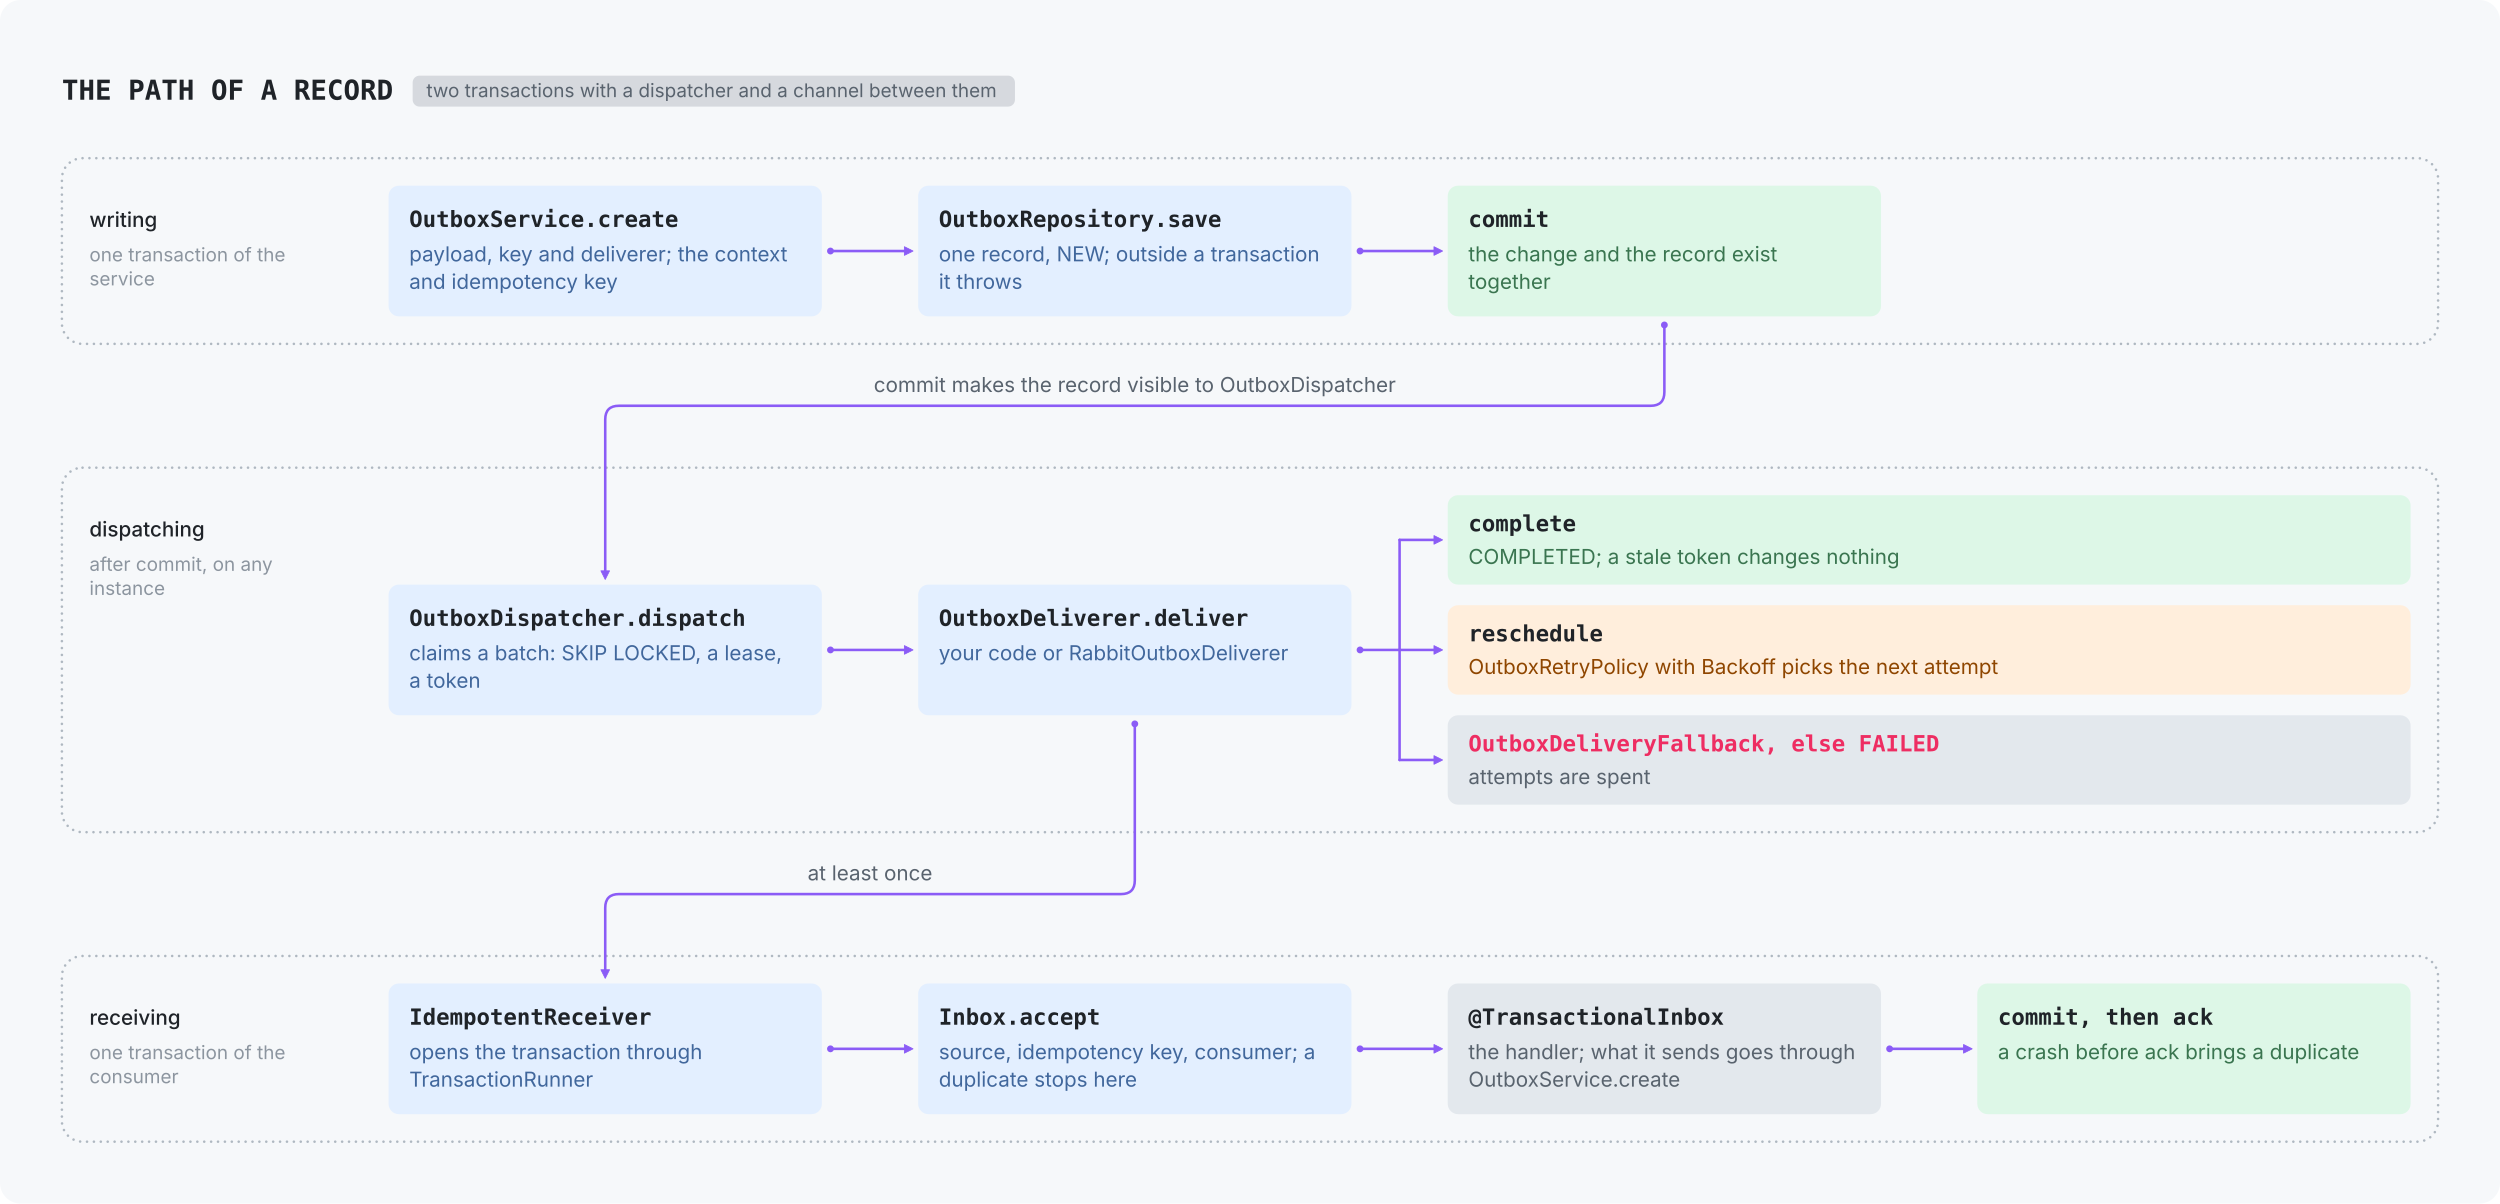
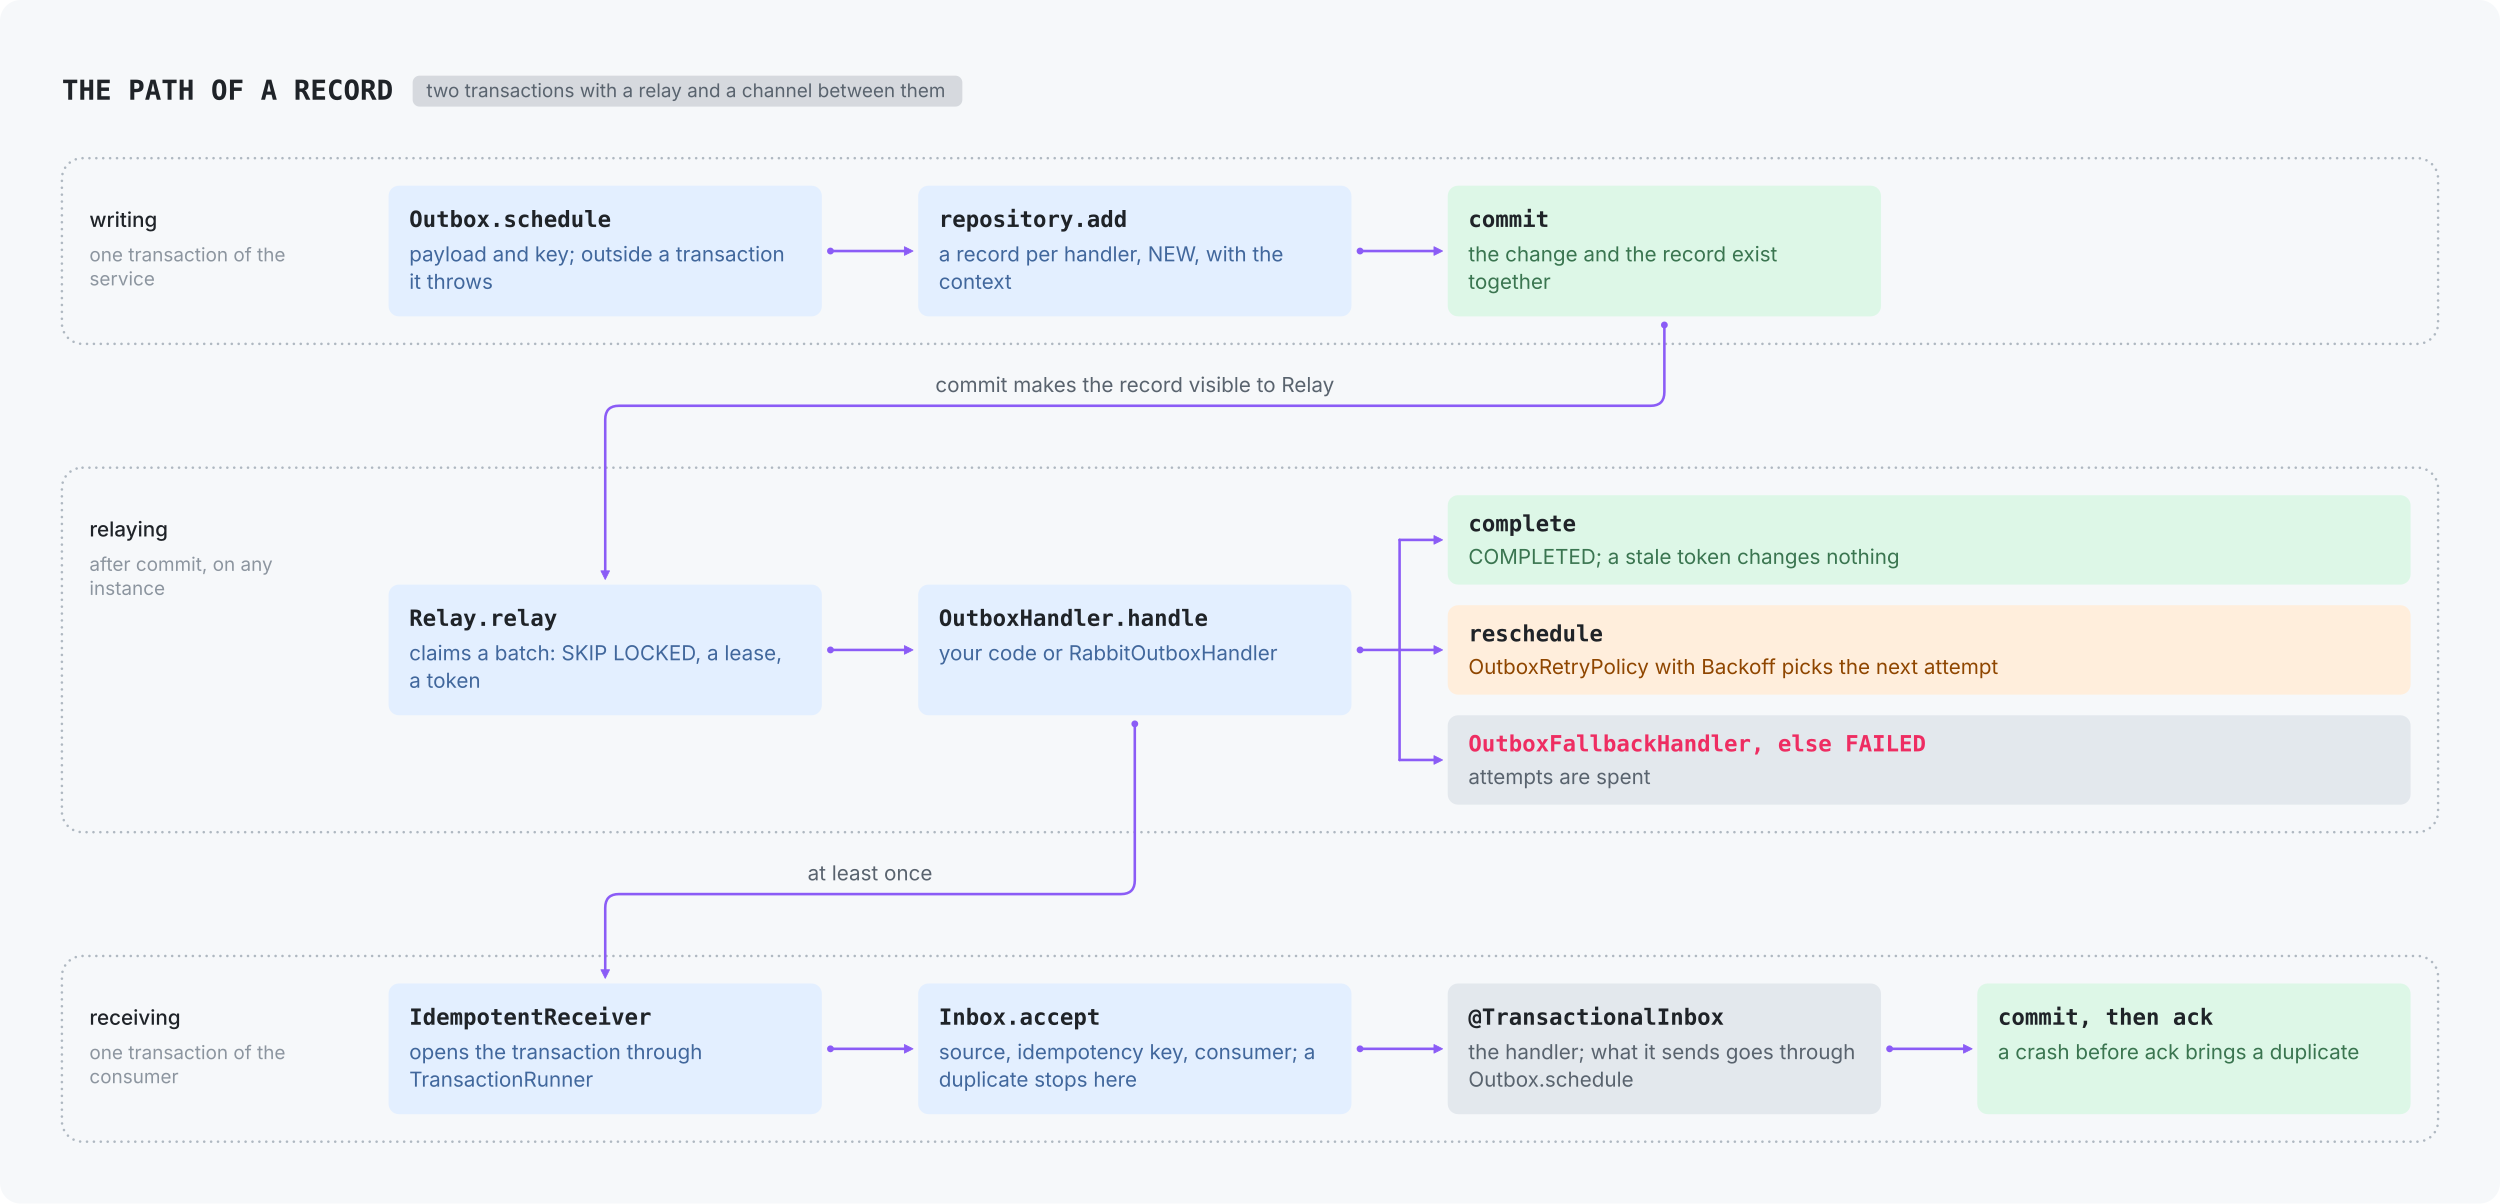
<svg xmlns="http://www.w3.org/2000/svg" viewBox="0 0 1454 700" width="1454" height="700" role="img">
  <rect width="1454" height="700" rx="12" fill="#F6F8FA" />
  <g transform="translate(12,12)">
    <text x="24.0" y="46.0" font-family="ui-monospace, SFMono-Regular, 'SF Mono', Menlo, Consolas, monospace" font-size="16" font-weight="600" fill="#1F2328" text-anchor="start">THE PATH OF A RECORD</text>
-     <rect x="228.0" y="32.0" width="350.3" height="18" rx="4" fill="#59636E" fill-opacity="0.2" />
-     <text x="236.0" y="44.5" font-family="-apple-system, BlinkMacSystemFont, 'Segoe UI', Inter, Helvetica, Arial, sans-serif" font-size="11" font-weight="400" fill="#59636E" text-anchor="start">two transactions with a dispatcher and a channel between them</text>
+     <rect x="228.0" y="32.0" width="319.7" height="18" rx="4" fill="#59636E" fill-opacity="0.2" />
+     <text x="236.0" y="44.5" font-family="-apple-system, BlinkMacSystemFont, 'Segoe UI', Inter, Helvetica, Arial, sans-serif" font-size="11" font-weight="400" fill="#59636E" text-anchor="start">two transactions with a relay and a channel between them</text>
    <rect x="24" y="80" width="1382" height="108" rx="12" fill="none" stroke="#AFB8C1" stroke-width="1.5" stroke-linecap="round" stroke-dasharray="0.01 4" />
    <text x="40.0" y="120.0" font-family="-apple-system, BlinkMacSystemFont, 'Segoe UI', Inter, Helvetica, Arial, sans-serif" font-size="12" font-weight="500" fill="#1F2328" text-anchor="start">writing</text>
    <text x="40.0" y="140.0" font-family="-apple-system, BlinkMacSystemFont, 'Segoe UI', Inter, Helvetica, Arial, sans-serif" font-size="11" font-weight="400" fill="#8C959F" text-anchor="start">one transaction of the</text>
    <text x="40.0" y="154.0" font-family="-apple-system, BlinkMacSystemFont, 'Segoe UI', Inter, Helvetica, Arial, sans-serif" font-size="11" font-weight="400" fill="#8C959F" text-anchor="start">service</text>
    <rect x="24" y="260" width="1382" height="212" rx="12" fill="none" stroke="#AFB8C1" stroke-width="1.5" stroke-linecap="round" stroke-dasharray="0.01 4" />
-     <text x="40.0" y="300.0" font-family="-apple-system, BlinkMacSystemFont, 'Segoe UI', Inter, Helvetica, Arial, sans-serif" font-size="12" font-weight="500" fill="#1F2328" text-anchor="start">dispatching</text>
+     <text x="40.0" y="300.0" font-family="-apple-system, BlinkMacSystemFont, 'Segoe UI', Inter, Helvetica, Arial, sans-serif" font-size="12" font-weight="500" fill="#1F2328" text-anchor="start">relaying</text>
    <text x="40.0" y="320.0" font-family="-apple-system, BlinkMacSystemFont, 'Segoe UI', Inter, Helvetica, Arial, sans-serif" font-size="11" font-weight="400" fill="#8C959F" text-anchor="start">after commit, on any</text>
    <text x="40.0" y="334.0" font-family="-apple-system, BlinkMacSystemFont, 'Segoe UI', Inter, Helvetica, Arial, sans-serif" font-size="11" font-weight="400" fill="#8C959F" text-anchor="start">instance</text>
    <rect x="24" y="544" width="1382" height="108" rx="12" fill="none" stroke="#AFB8C1" stroke-width="1.5" stroke-linecap="round" stroke-dasharray="0.01 4" />
    <text x="40.0" y="584.0" font-family="-apple-system, BlinkMacSystemFont, 'Segoe UI', Inter, Helvetica, Arial, sans-serif" font-size="12" font-weight="500" fill="#1F2328" text-anchor="start">receiving</text>
    <text x="40.0" y="604.0" font-family="-apple-system, BlinkMacSystemFont, 'Segoe UI', Inter, Helvetica, Arial, sans-serif" font-size="11" font-weight="400" fill="#8C959F" text-anchor="start">one transaction of the</text>
    <text x="40.0" y="618.0" font-family="-apple-system, BlinkMacSystemFont, 'Segoe UI', Inter, Helvetica, Arial, sans-serif" font-size="11" font-weight="400" fill="#8C959F" text-anchor="start">consumer</text>
    <rect x="214.0" y="96.0" width="252.0" height="76.0" rx="6" fill="#E3EFFF" />
-     <text x="226.0" y="120.0" font-family="ui-monospace, SFMono-Regular, 'SF Mono', Menlo, Consolas, monospace" font-size="13" font-weight="600" fill="#1F2328" text-anchor="start">OutboxService.create</text>
-     <text x="226.0" y="140.0" font-family="-apple-system, BlinkMacSystemFont, 'Segoe UI', Inter, Helvetica, Arial, sans-serif" font-size="12" font-weight="400" fill="#41679C" text-anchor="start">payload, key and deliverer; the context</text>
-     <text x="226.0" y="156.0" font-family="-apple-system, BlinkMacSystemFont, 'Segoe UI', Inter, Helvetica, Arial, sans-serif" font-size="12" font-weight="400" fill="#41679C" text-anchor="start">and idempotency key</text>
+     <text x="226.0" y="120.0" font-family="ui-monospace, SFMono-Regular, 'SF Mono', Menlo, Consolas, monospace" font-size="13" font-weight="600" fill="#1F2328" text-anchor="start">Outbox.schedule</text>
+     <text x="226.0" y="140.0" font-family="-apple-system, BlinkMacSystemFont, 'Segoe UI', Inter, Helvetica, Arial, sans-serif" font-size="12" font-weight="400" fill="#41679C" text-anchor="start">payload and key; outside a transaction</text>
+     <text x="226.0" y="156.0" font-family="-apple-system, BlinkMacSystemFont, 'Segoe UI', Inter, Helvetica, Arial, sans-serif" font-size="12" font-weight="400" fill="#41679C" text-anchor="start">it throws</text>
    <rect x="522.0" y="96.0" width="252.0" height="76.0" rx="6" fill="#E3EFFF" />
-     <text x="534.0" y="120.0" font-family="ui-monospace, SFMono-Regular, 'SF Mono', Menlo, Consolas, monospace" font-size="13" font-weight="600" fill="#1F2328" text-anchor="start">OutboxRepository.save</text>
-     <text x="534.0" y="140.0" font-family="-apple-system, BlinkMacSystemFont, 'Segoe UI', Inter, Helvetica, Arial, sans-serif" font-size="12" font-weight="400" fill="#41679C" text-anchor="start">one record, NEW; outside a transaction</text>
-     <text x="534.0" y="156.0" font-family="-apple-system, BlinkMacSystemFont, 'Segoe UI', Inter, Helvetica, Arial, sans-serif" font-size="12" font-weight="400" fill="#41679C" text-anchor="start">it throws</text>
+     <text x="534.0" y="120.0" font-family="ui-monospace, SFMono-Regular, 'SF Mono', Menlo, Consolas, monospace" font-size="13" font-weight="600" fill="#1F2328" text-anchor="start">repository.add</text>
+     <text x="534.0" y="140.0" font-family="-apple-system, BlinkMacSystemFont, 'Segoe UI', Inter, Helvetica, Arial, sans-serif" font-size="12" font-weight="400" fill="#41679C" text-anchor="start">a record per handler, NEW, with the</text>
+     <text x="534.0" y="156.0" font-family="-apple-system, BlinkMacSystemFont, 'Segoe UI', Inter, Helvetica, Arial, sans-serif" font-size="12" font-weight="400" fill="#41679C" text-anchor="start">context</text>
    <circle cx="471" cy="134.0" r="2" fill="#8B5CF6" />
    <path d="M519,134.0 L514.0,136.5 L514.0,131.5 Z" fill="#8B5CF6" stroke="#8B5CF6" stroke-width="0.5" stroke-linejoin="round" />
    <path d="M471,134.0 L514,134.0" stroke="#8B5CF6" stroke-width="1.5" fill="none" stroke-linecap="round" stroke-linejoin="round" />
    <rect x="830.0" y="96.0" width="252.0" height="76.0" rx="6" fill="#DDF7E7" />
    <text x="842.0" y="120.0" font-family="ui-monospace, SFMono-Regular, 'SF Mono', Menlo, Consolas, monospace" font-size="13" font-weight="600" fill="#1F2328" text-anchor="start">commit</text>
    <text x="842.0" y="140.0" font-family="-apple-system, BlinkMacSystemFont, 'Segoe UI', Inter, Helvetica, Arial, sans-serif" font-size="12" font-weight="400" fill="#3A7550" text-anchor="start">the change and the record exist</text>
    <text x="842.0" y="156.0" font-family="-apple-system, BlinkMacSystemFont, 'Segoe UI', Inter, Helvetica, Arial, sans-serif" font-size="12" font-weight="400" fill="#3A7550" text-anchor="start">together</text>
    <circle cx="779" cy="134.0" r="2" fill="#8B5CF6" />
    <path d="M827,134.0 L822.0,136.5 L822.0,131.5 Z" fill="#8B5CF6" stroke="#8B5CF6" stroke-width="0.5" stroke-linejoin="round" />
    <path d="M779,134.0 L822,134.0" stroke="#8B5CF6" stroke-width="1.5" fill="none" stroke-linecap="round" stroke-linejoin="round" />
    <rect x="214.0" y="328.0" width="252.0" height="76.0" rx="6" fill="#E3EFFF" />
-     <text x="226.0" y="352.0" font-family="ui-monospace, SFMono-Regular, 'SF Mono', Menlo, Consolas, monospace" font-size="13" font-weight="600" fill="#1F2328" text-anchor="start">OutboxDispatcher.dispatch</text>
+     <text x="226.0" y="352.0" font-family="ui-monospace, SFMono-Regular, 'SF Mono', Menlo, Consolas, monospace" font-size="13" font-weight="600" fill="#1F2328" text-anchor="start">Relay.relay</text>
    <text x="226.0" y="372.0" font-family="-apple-system, BlinkMacSystemFont, 'Segoe UI', Inter, Helvetica, Arial, sans-serif" font-size="12" font-weight="400" fill="#41679C" text-anchor="start">claims a batch: SKIP LOCKED, a lease,</text>
    <text x="226.0" y="388.0" font-family="-apple-system, BlinkMacSystemFont, 'Segoe UI', Inter, Helvetica, Arial, sans-serif" font-size="12" font-weight="400" fill="#41679C" text-anchor="start">a token</text>
    <rect x="522.0" y="328.0" width="252.0" height="76.0" rx="6" fill="#E3EFFF" />
-     <text x="534.0" y="352.0" font-family="ui-monospace, SFMono-Regular, 'SF Mono', Menlo, Consolas, monospace" font-size="13" font-weight="600" fill="#1F2328" text-anchor="start">OutboxDeliverer.deliver</text>
-     <text x="534.0" y="372.0" font-family="-apple-system, BlinkMacSystemFont, 'Segoe UI', Inter, Helvetica, Arial, sans-serif" font-size="12" font-weight="400" fill="#41679C" text-anchor="start">your code or RabbitOutboxDeliverer</text>
+     <text x="534.0" y="352.0" font-family="ui-monospace, SFMono-Regular, 'SF Mono', Menlo, Consolas, monospace" font-size="13" font-weight="600" fill="#1F2328" text-anchor="start">OutboxHandler.handle</text>
+     <text x="534.0" y="372.0" font-family="-apple-system, BlinkMacSystemFont, 'Segoe UI', Inter, Helvetica, Arial, sans-serif" font-size="12" font-weight="400" fill="#41679C" text-anchor="start">your code or RabbitOutboxHandler</text>
    <circle cx="471" cy="366.0" r="2" fill="#8B5CF6" />
    <path d="M519,366.0 L514.0,368.5 L514.0,363.5 Z" fill="#8B5CF6" stroke="#8B5CF6" stroke-width="0.5" stroke-linejoin="round" />
    <path d="M471,366.0 L514,366.0" stroke="#8B5CF6" stroke-width="1.5" fill="none" stroke-linecap="round" stroke-linejoin="round" />
    <circle cx="779" cy="366.0" r="2" fill="#8B5CF6" />
    <path d="M779,366.0 L802.0,366.0" stroke="#8B5CF6" stroke-width="1.5" fill="none" stroke-linecap="round" stroke-linejoin="round" />
    <rect x="830.0" y="276.0" width="560.0" height="52.0" rx="6" fill="#DDF7E7" />
    <text x="842.0" y="297.0" font-family="ui-monospace, SFMono-Regular, 'SF Mono', Menlo, Consolas, monospace" font-size="13" font-weight="600" fill="#1F2328" text-anchor="start">complete</text>
    <text x="842.0" y="316.0" font-family="-apple-system, BlinkMacSystemFont, 'Segoe UI', Inter, Helvetica, Arial, sans-serif" font-size="12" font-weight="400" fill="#3A7550" text-anchor="start">COMPLETED; a stale token changes nothing</text>
    <path d="M802.0,366.0 L802.0,302.0" stroke="#8B5CF6" stroke-width="1.5" fill="none" stroke-linecap="round" stroke-linejoin="round" />
    <path d="M827,302.0 L822.0,304.5 L822.0,299.5 Z" fill="#8B5CF6" stroke="#8B5CF6" stroke-width="0.5" stroke-linejoin="round" />
    <path d="M802.0,302.0 L822,302.0" stroke="#8B5CF6" stroke-width="1.5" fill="none" stroke-linecap="round" stroke-linejoin="round" />
    <rect x="830.0" y="340.0" width="560.0" height="52.0" rx="6" fill="#FFEEDC" />
    <text x="842.0" y="361.0" font-family="ui-monospace, SFMono-Regular, 'SF Mono', Menlo, Consolas, monospace" font-size="13" font-weight="600" fill="#1F2328" text-anchor="start">reschedule</text>
    <text x="842.0" y="380.0" font-family="-apple-system, BlinkMacSystemFont, 'Segoe UI', Inter, Helvetica, Arial, sans-serif" font-size="12" font-weight="400" fill="#8F4600" text-anchor="start">OutboxRetryPolicy with Backoff picks the next attempt</text>
    <path d="M802.0,366.0 L802.0,366.0" stroke="#8B5CF6" stroke-width="1.5" fill="none" stroke-linecap="round" stroke-linejoin="round" />
    <path d="M827,366.0 L822.0,368.5 L822.0,363.5 Z" fill="#8B5CF6" stroke="#8B5CF6" stroke-width="0.5" stroke-linejoin="round" />
    <path d="M802.0,366.0 L822,366.0" stroke="#8B5CF6" stroke-width="1.5" fill="none" stroke-linecap="round" stroke-linejoin="round" />
    <rect x="830.0" y="404.0" width="560.0" height="52.0" rx="6" fill="#E3E8ED" />
-     <text x="842.0" y="425.0" font-family="ui-monospace, SFMono-Regular, 'SF Mono', Menlo, Consolas, monospace" font-size="13" font-weight="600" fill="#EE2D62" text-anchor="start">OutboxDeliveryFallback, else FAILED</text>
+     <text x="842.0" y="425.0" font-family="ui-monospace, SFMono-Regular, 'SF Mono', Menlo, Consolas, monospace" font-size="13" font-weight="600" fill="#EE2D62" text-anchor="start">OutboxFallbackHandler, else FAILED</text>
    <text x="842.0" y="444.0" font-family="-apple-system, BlinkMacSystemFont, 'Segoe UI', Inter, Helvetica, Arial, sans-serif" font-size="12" font-weight="400" fill="#59636E" text-anchor="start">attempts are spent</text>
    <path d="M802.0,366.0 L802.0,430.0" stroke="#8B5CF6" stroke-width="1.5" fill="none" stroke-linecap="round" stroke-linejoin="round" />
    <path d="M827,430.0 L822.0,432.5 L822.0,427.5 Z" fill="#8B5CF6" stroke="#8B5CF6" stroke-width="0.5" stroke-linejoin="round" />
    <path d="M802.0,430.0 L822,430.0" stroke="#8B5CF6" stroke-width="1.5" fill="none" stroke-linecap="round" stroke-linejoin="round" />
    <rect x="214.0" y="560.0" width="252.0" height="76.0" rx="6" fill="#E3EFFF" />
    <text x="226.0" y="584.0" font-family="ui-monospace, SFMono-Regular, 'SF Mono', Menlo, Consolas, monospace" font-size="13" font-weight="600" fill="#1F2328" text-anchor="start">IdempotentReceiver</text>
    <text x="226.0" y="604.0" font-family="-apple-system, BlinkMacSystemFont, 'Segoe UI', Inter, Helvetica, Arial, sans-serif" font-size="12" font-weight="400" fill="#41679C" text-anchor="start">opens the transaction through</text>
    <text x="226.0" y="620.0" font-family="-apple-system, BlinkMacSystemFont, 'Segoe UI', Inter, Helvetica, Arial, sans-serif" font-size="12" font-weight="400" fill="#41679C" text-anchor="start">TransactionRunner</text>
    <rect x="522.0" y="560.0" width="252.0" height="76.0" rx="6" fill="#E3EFFF" />
    <text x="534.0" y="584.0" font-family="ui-monospace, SFMono-Regular, 'SF Mono', Menlo, Consolas, monospace" font-size="13" font-weight="600" fill="#1F2328" text-anchor="start">Inbox.accept</text>
    <text x="534.0" y="604.0" font-family="-apple-system, BlinkMacSystemFont, 'Segoe UI', Inter, Helvetica, Arial, sans-serif" font-size="12" font-weight="400" fill="#41679C" text-anchor="start">source, idempotency key, consumer; a</text>
    <text x="534.0" y="620.0" font-family="-apple-system, BlinkMacSystemFont, 'Segoe UI', Inter, Helvetica, Arial, sans-serif" font-size="12" font-weight="400" fill="#41679C" text-anchor="start">duplicate stops here</text>
    <circle cx="471" cy="598.0" r="2" fill="#8B5CF6" />
    <path d="M519,598.0 L514.0,600.5 L514.0,595.5 Z" fill="#8B5CF6" stroke="#8B5CF6" stroke-width="0.5" stroke-linejoin="round" />
    <path d="M471,598.0 L514,598.0" stroke="#8B5CF6" stroke-width="1.5" fill="none" stroke-linecap="round" stroke-linejoin="round" />
    <rect x="830.0" y="560.0" width="252.0" height="76.0" rx="6" fill="#E3E8ED" />
    <text x="842.0" y="584.0" font-family="ui-monospace, SFMono-Regular, 'SF Mono', Menlo, Consolas, monospace" font-size="13" font-weight="600" fill="#1F2328" text-anchor="start">@TransactionalInbox</text>
    <text x="842.0" y="604.0" font-family="-apple-system, BlinkMacSystemFont, 'Segoe UI', Inter, Helvetica, Arial, sans-serif" font-size="12" font-weight="400" fill="#59636E" text-anchor="start">the handler; what it sends goes through</text>
-     <text x="842.0" y="620.0" font-family="-apple-system, BlinkMacSystemFont, 'Segoe UI', Inter, Helvetica, Arial, sans-serif" font-size="12" font-weight="400" fill="#59636E" text-anchor="start">OutboxService.create</text>
+     <text x="842.0" y="620.0" font-family="-apple-system, BlinkMacSystemFont, 'Segoe UI', Inter, Helvetica, Arial, sans-serif" font-size="12" font-weight="400" fill="#59636E" text-anchor="start">Outbox.schedule</text>
    <circle cx="779" cy="598.0" r="2" fill="#8B5CF6" />
    <path d="M827,598.0 L822.0,600.5 L822.0,595.5 Z" fill="#8B5CF6" stroke="#8B5CF6" stroke-width="0.5" stroke-linejoin="round" />
    <path d="M779,598.0 L822,598.0" stroke="#8B5CF6" stroke-width="1.5" fill="none" stroke-linecap="round" stroke-linejoin="round" />
    <rect x="1138.0" y="560.0" width="252.0" height="76.0" rx="6" fill="#DDF7E7" />
    <text x="1150.0" y="584.0" font-family="ui-monospace, SFMono-Regular, 'SF Mono', Menlo, Consolas, monospace" font-size="13" font-weight="600" fill="#1F2328" text-anchor="start">commit, then ack</text>
    <text x="1150.0" y="604.0" font-family="-apple-system, BlinkMacSystemFont, 'Segoe UI', Inter, Helvetica, Arial, sans-serif" font-size="12" font-weight="400" fill="#3A7550" text-anchor="start">a crash before ack brings a duplicate</text>
    <circle cx="1087" cy="598.0" r="2" fill="#8B5CF6" />
    <path d="M1135,598.0 L1130.0,600.5 L1130.0,595.5 Z" fill="#8B5CF6" stroke="#8B5CF6" stroke-width="0.5" stroke-linejoin="round" />
    <path d="M1087,598.0 L1130,598.0" stroke="#8B5CF6" stroke-width="1.5" fill="none" stroke-linecap="round" stroke-linejoin="round" />
    <circle cx="956.0" cy="177" r="2" fill="#8B5CF6" />
    <path d="M340.0,325.0 L337.5,320.0 L342.5,320.0 Z" fill="#8B5CF6" stroke="#8B5CF6" stroke-width="0.5" stroke-linejoin="round" />
    <path d="M956.0,177 L956.0,216.0 Q956.0,224.0 948.0,224.0 L348.0,224.0 Q340.0,224.0 340.0,232.0 L340.0,320.0" stroke="#8B5CF6" stroke-width="1.5" fill="none" stroke-linecap="round" stroke-linejoin="round" />
-     <text x="648.0" y="216.0" font-family="-apple-system, BlinkMacSystemFont, 'Segoe UI', Inter, Helvetica, Arial, sans-serif" font-size="12" font-weight="400" fill="#59636E" text-anchor="middle">commit makes the record visible to OutboxDispatcher</text>
+     <text x="648.0" y="216.0" font-family="-apple-system, BlinkMacSystemFont, 'Segoe UI', Inter, Helvetica, Arial, sans-serif" font-size="12" font-weight="400" fill="#59636E" text-anchor="middle">commit makes the record visible to Relay</text>
    <circle cx="648.0" cy="409.0" r="2" fill="#8B5CF6" />
    <path d="M340.0,557 L337.5,552.0 L342.5,552.0 Z" fill="#8B5CF6" stroke="#8B5CF6" stroke-width="0.5" stroke-linejoin="round" />
    <path d="M648.0,409.0 L648.0,500.0 Q648.0,508.0 640.0,508.0 L348.0,508.0 Q340.0,508.0 340.0,516.0 L340.0,552" stroke="#8B5CF6" stroke-width="1.5" fill="none" stroke-linecap="round" stroke-linejoin="round" />
    <text x="494.0" y="500.0" font-family="-apple-system, BlinkMacSystemFont, 'Segoe UI', Inter, Helvetica, Arial, sans-serif" font-size="12" font-weight="400" fill="#59636E" text-anchor="middle">at least once</text>
  </g>
</svg>
